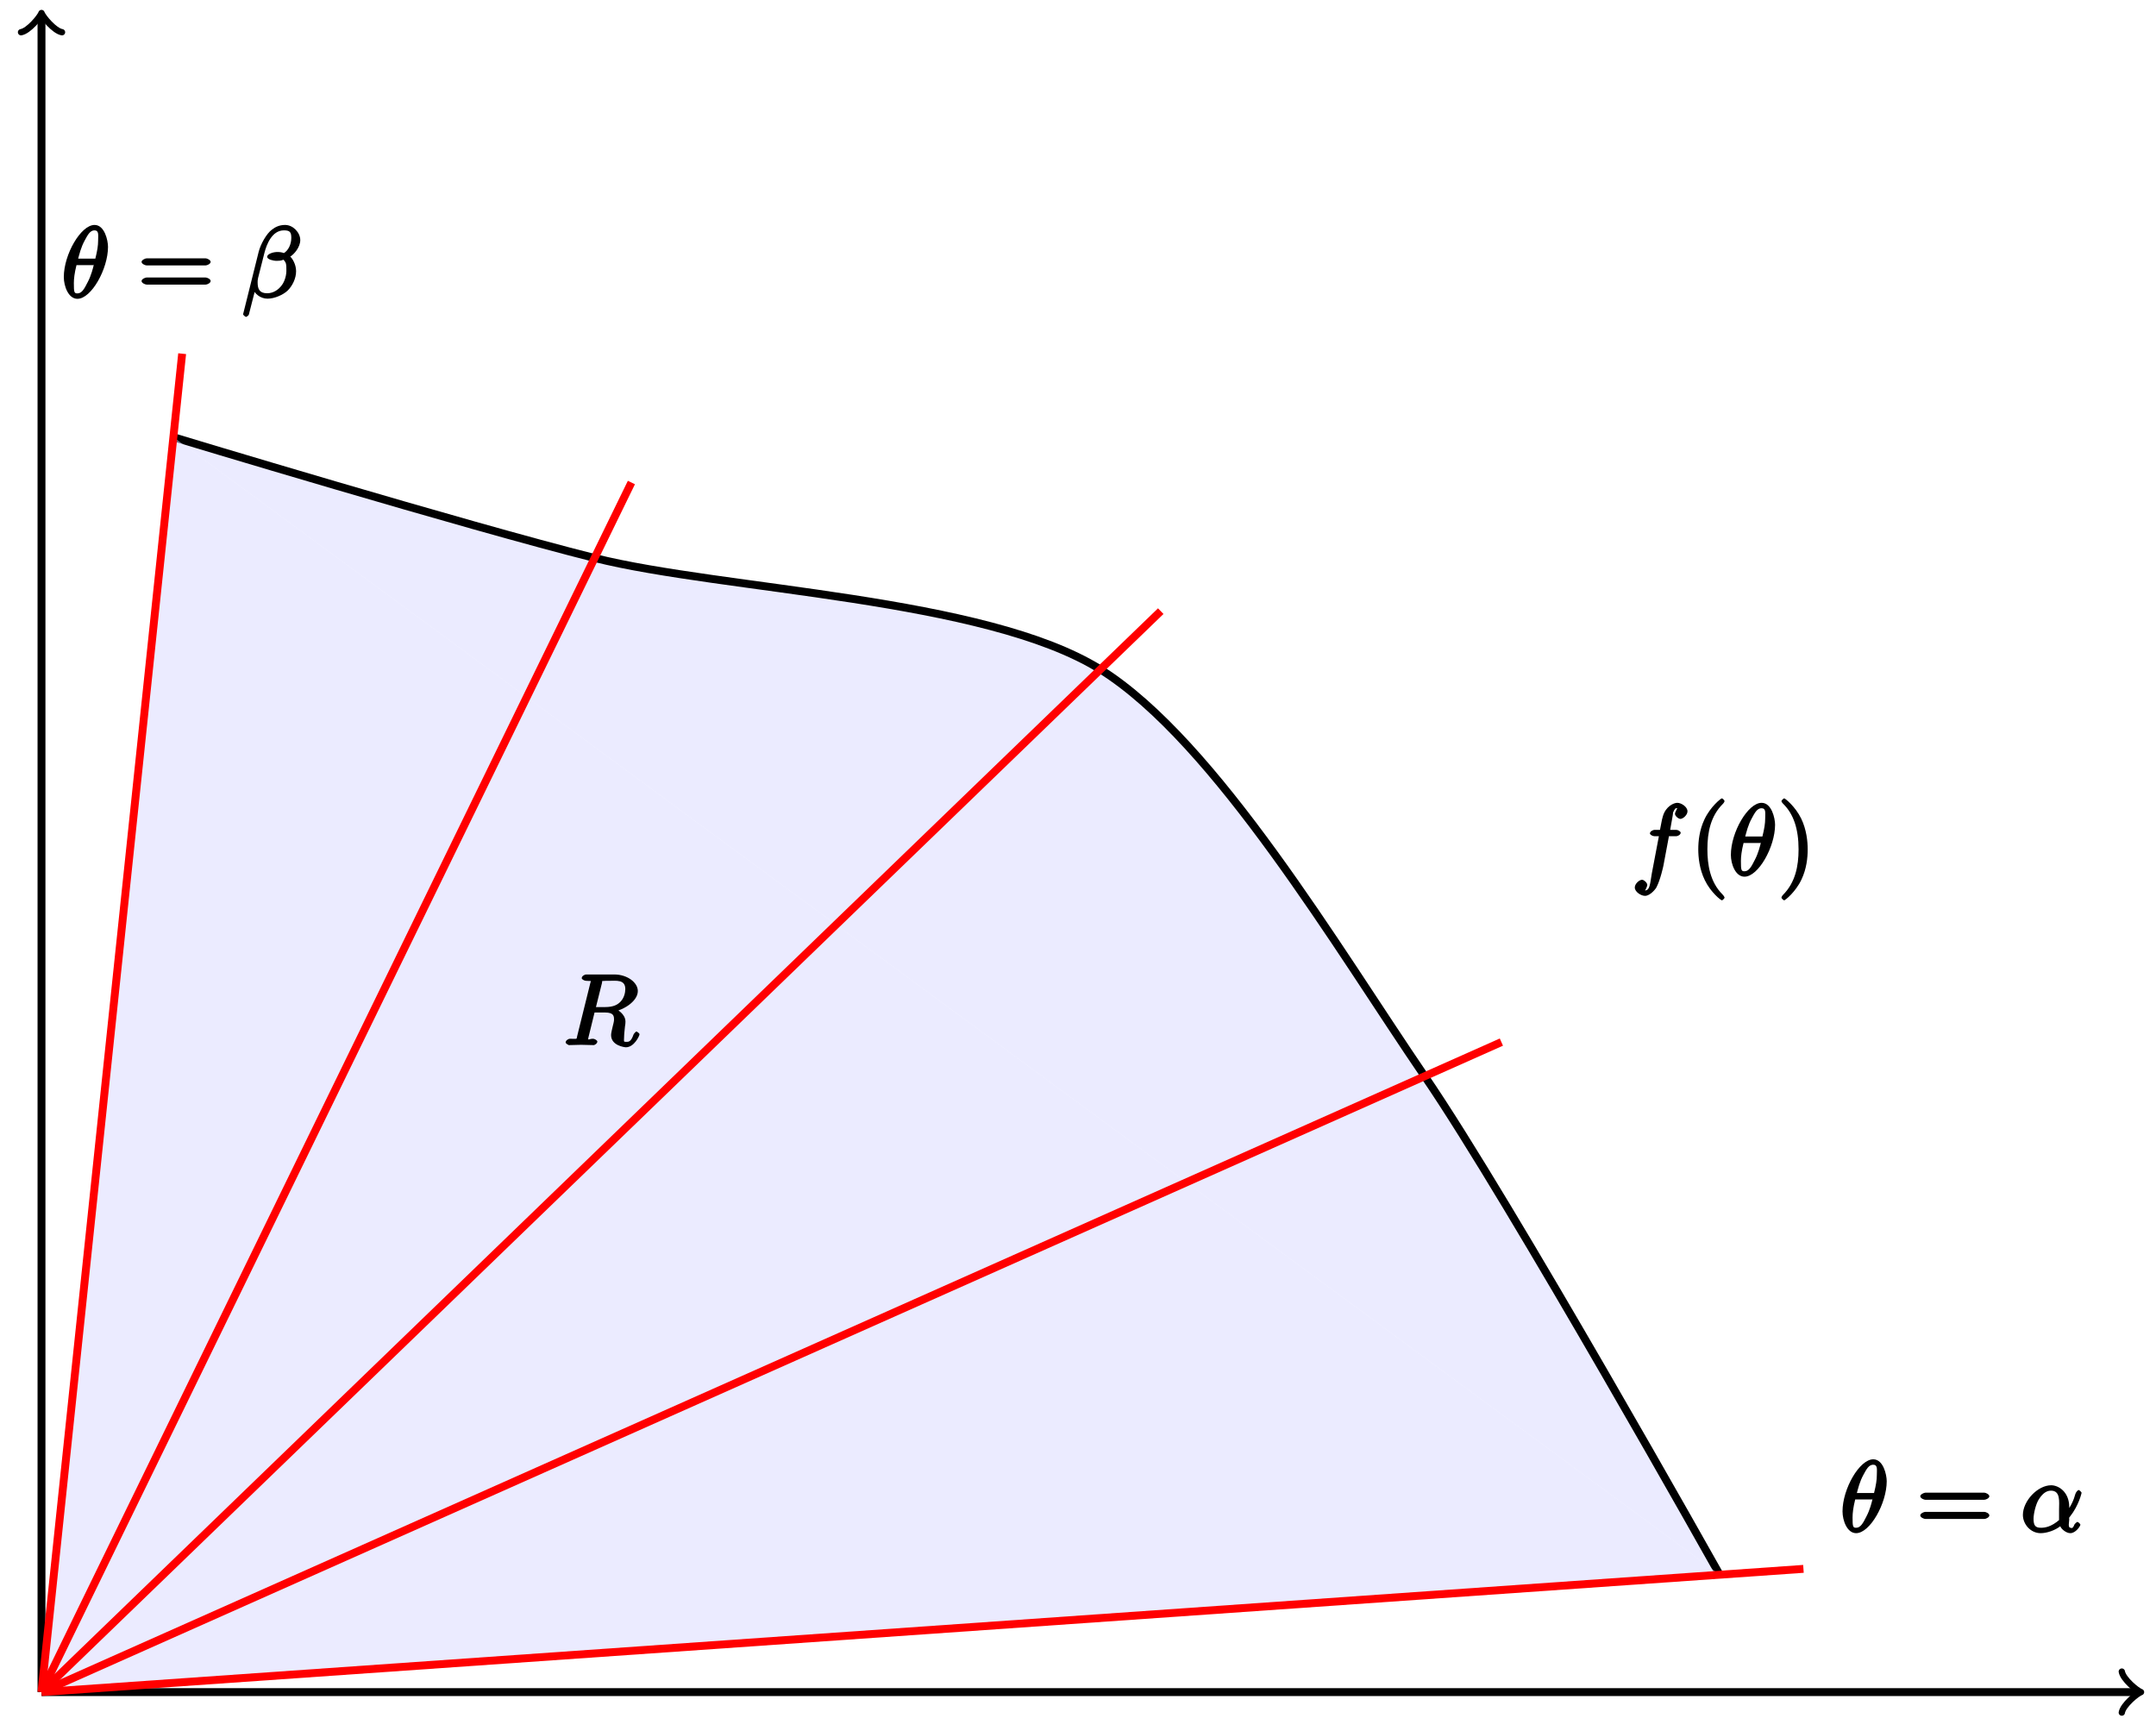
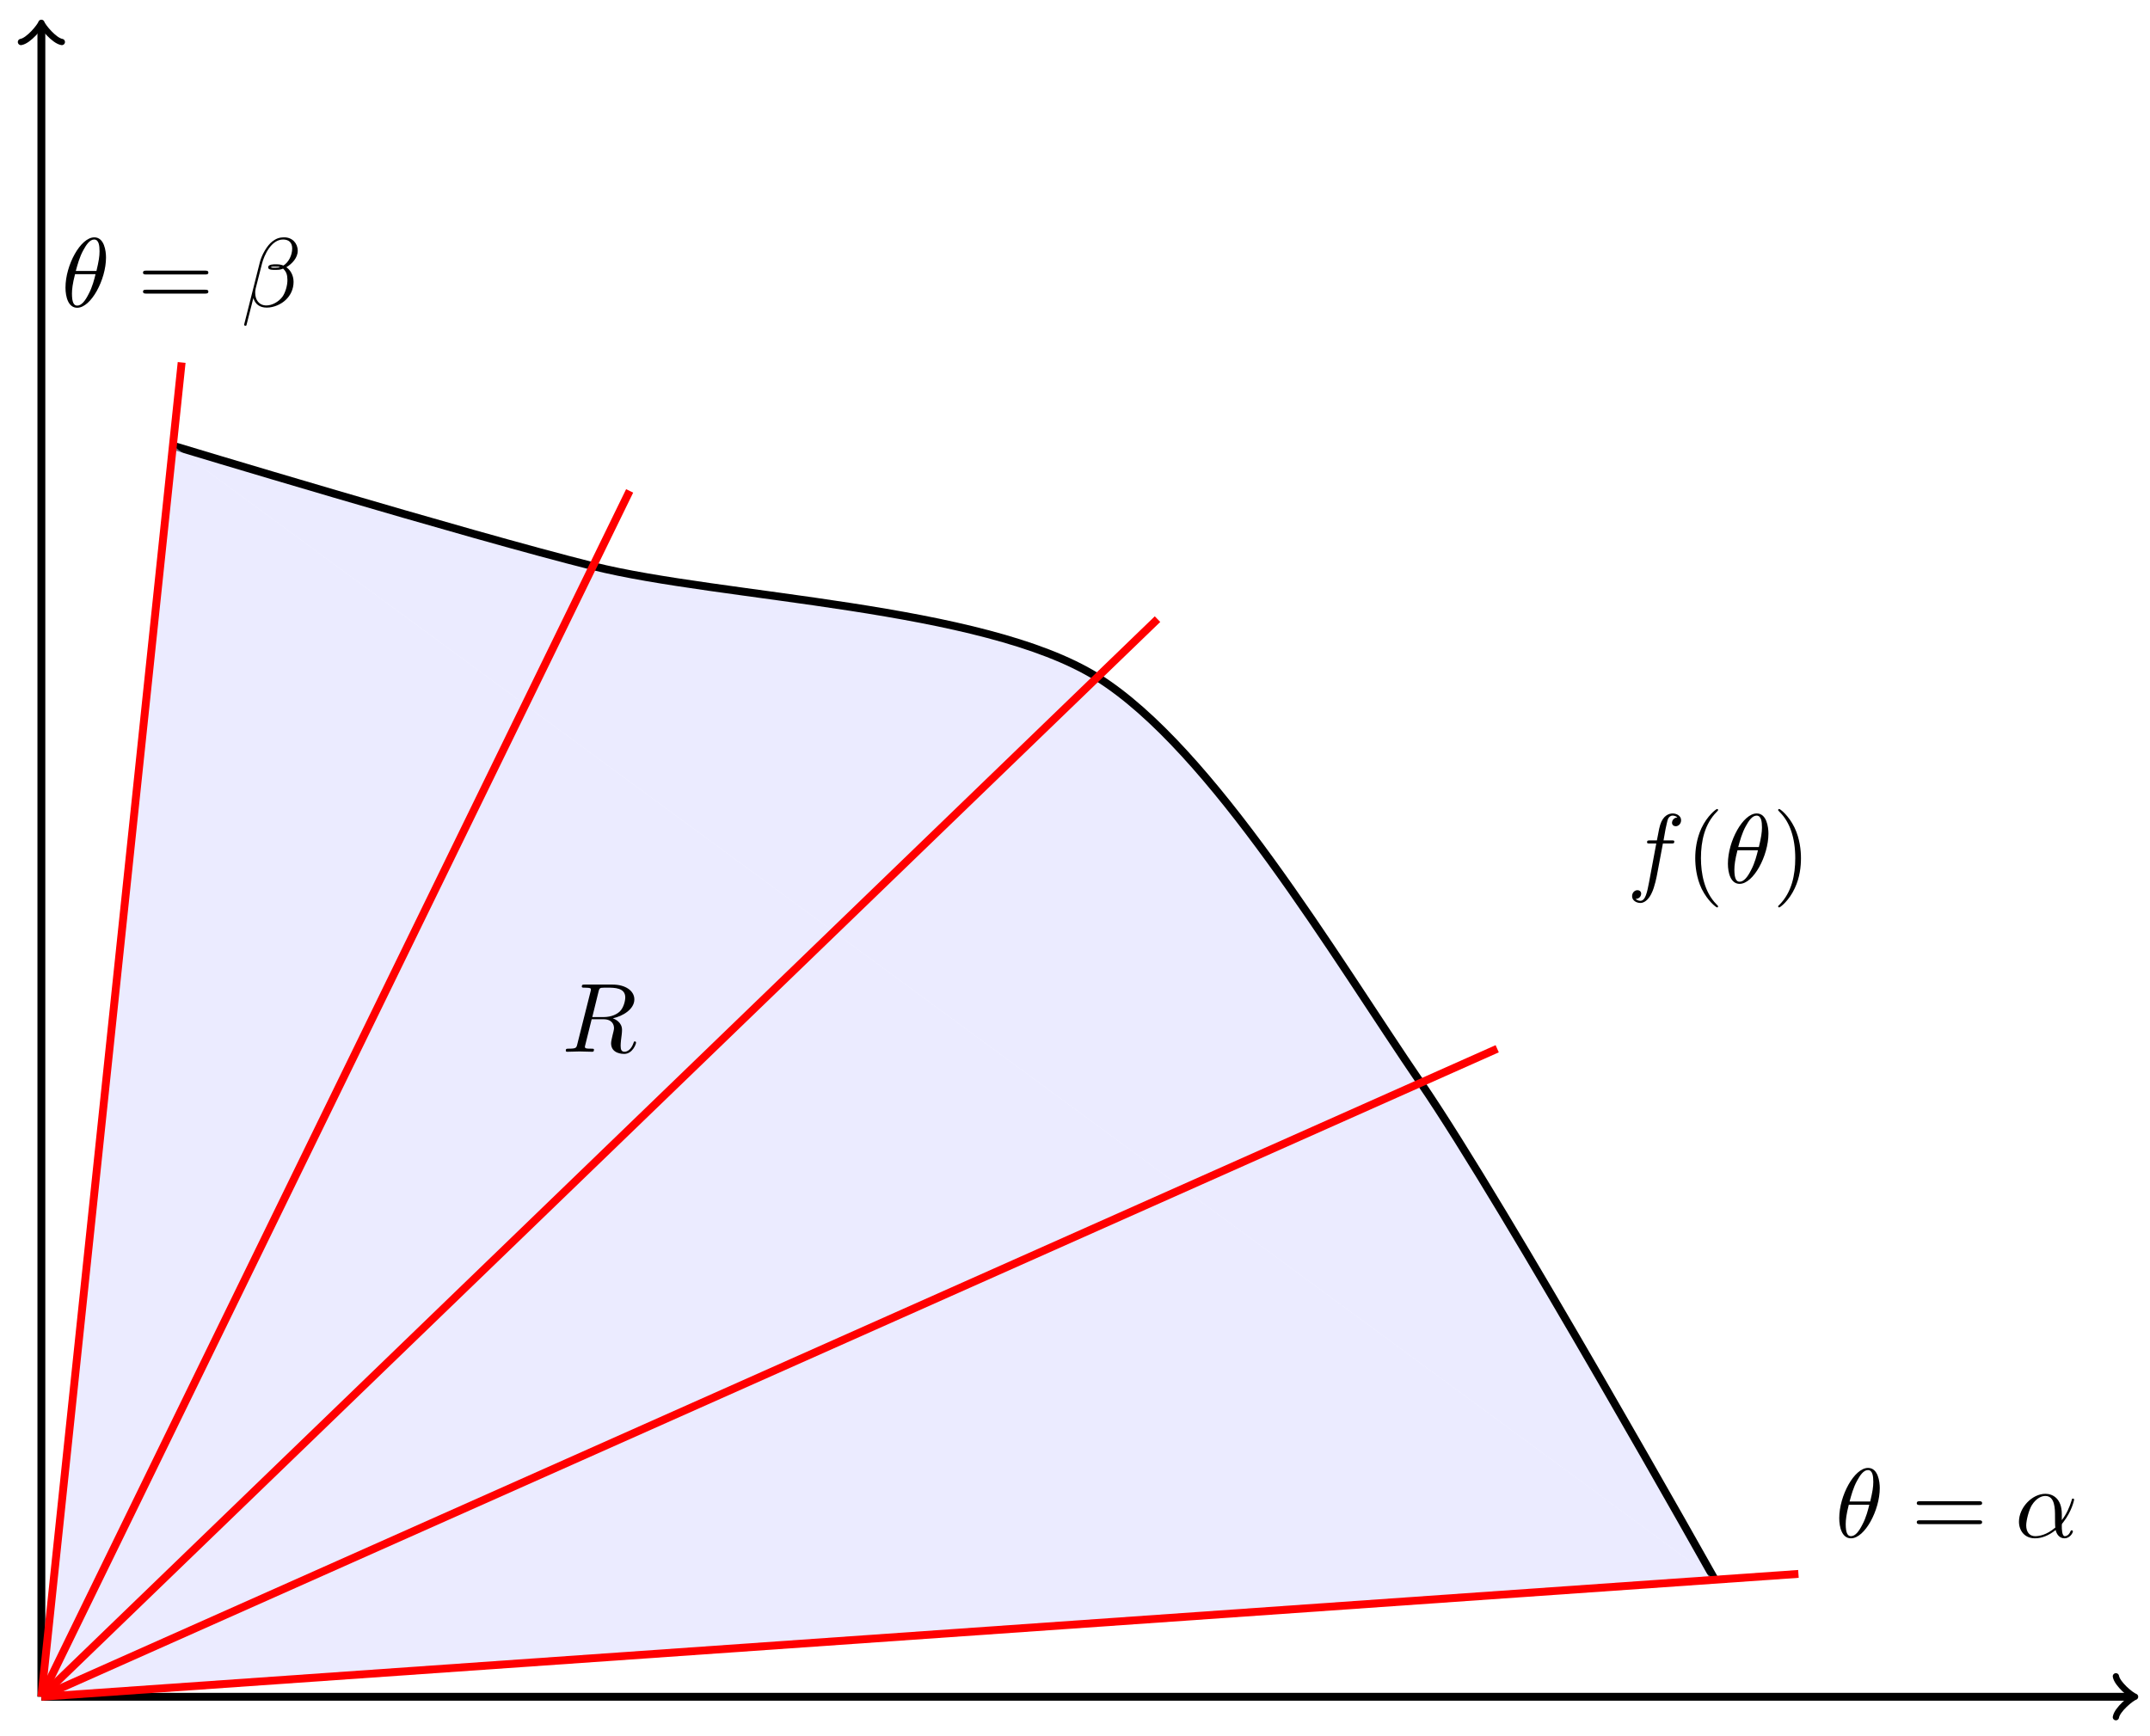
- <svg xmlns="http://www.w3.org/2000/svg" xmlns:xlink="http://www.w3.org/1999/xlink" width="218pt" height="175pt" viewBox="0 0 218 175" version="1.1">
+ <svg xmlns="http://www.w3.org/2000/svg" xmlns:xlink="http://www.w3.org/1999/xlink" width="218pt" height="176pt" viewBox="0 0 218 176" version="1.1">
  <defs>
    <g>
      <symbol overflow="visible" id="glyph0-0">
        <path style="stroke:none;" d="" />
      </symbol>
      <symbol overflow="visible" id="glyph0-1">
-         <path style="stroke:none;" d="M 4.703 -5.141 C 4.703 -5.797 4.359 -7.359 3.344 -7.359 C 1.953 -7.359 0.234 -4.375 0.234 -2.094 C 0.234 -1.156 0.703 0.109 1.609 0.109 C 3.016 0.109 4.703 -2.906 4.703 -5.141 Z M 1.641 -3.781 C 1.812 -4.422 1.969 -5.109 2.359 -5.812 C 2.625 -6.297 2.875 -6.812 3.328 -6.812 C 3.812 -6.812 3.703 -6.328 3.703 -5.766 C 3.703 -5.281 3.625 -4.766 3.422 -3.953 L 1.688 -3.953 Z M 3.297 -3.453 C 3.188 -3 3.016 -2.266 2.641 -1.562 C 2.297 -0.875 2.047 -0.438 1.609 -0.438 C 1.281 -0.438 1.25 -0.562 1.25 -1.484 C 1.25 -1.906 1.312 -2.484 1.516 -3.297 L 3.25 -3.297 Z M 3.297 -3.453 " />
+         <path style="stroke:none;" d="M 4.531 -4.984 C 4.531 -5.641 4.359 -7.031 3.344 -7.031 C 1.953 -7.031 0.422 -4.219 0.422 -1.938 C 0.422 -1 0.703 0.109 1.609 0.109 C 3.016 0.109 4.531 -2.75 4.531 -4.984 Z M 1.469 -3.625 C 1.641 -4.25 1.844 -5.047 2.25 -5.766 C 2.516 -6.25 2.875 -6.812 3.328 -6.812 C 3.812 -6.812 3.875 -6.172 3.875 -5.609 C 3.875 -5.109 3.797 -4.609 3.562 -3.625 Z M 3.469 -3.297 C 3.359 -2.844 3.156 -2 2.766 -1.281 C 2.422 -0.594 2.047 -0.109 1.609 -0.109 C 1.281 -0.109 1.078 -0.406 1.078 -1.328 C 1.078 -1.75 1.141 -2.328 1.391 -3.297 Z M 3.469 -3.297 " />
      </symbol>
      <symbol overflow="visible" id="glyph0-2">
-         <path style="stroke:none;" d="M 5.906 -5.828 C 5.906 -6.578 5.188 -7.359 4.375 -7.359 C 3.797 -7.359 3.391 -7.156 3.047 -6.891 C 2.5 -6.5 1.891 -5.406 1.703 -4.656 L 0.125 1.672 C 0.109 1.719 0.344 1.938 0.422 1.938 C 0.5 1.938 0.703 1.75 0.703 1.719 L 1.406 -1.031 L 1.062 -1.031 C 1.25 -0.422 1.859 0.094 2.594 0.094 C 3.312 0.094 4.188 -0.297 4.641 -0.734 C 5.109 -1.203 5.484 -1.938 5.484 -2.688 C 5.484 -3.406 5.062 -4.031 4.891 -4.156 C 5.281 -4.391 5.906 -5.109 5.906 -5.828 Z M 3.938 -4.344 C 3.812 -4.297 3.703 -4.281 3.453 -4.281 C 3.312 -4.281 3.234 -4.219 3.203 -4.234 C 3.203 -4.25 3.406 -4.062 3.516 -4.062 C 3.719 -4.062 3.812 -4.062 3.938 -4.016 Z M 5 -6.062 C 5 -5.359 4.672 -4.766 4.25 -4.516 C 4 -4.609 3.812 -4.625 3.516 -4.625 C 3.297 -4.625 2.562 -4.469 2.562 -4.141 C 2.547 -3.859 3.25 -3.734 3.422 -3.734 C 3.797 -3.734 3.953 -3.734 4.203 -3.844 C 4.5 -3.547 4.5 -3.344 4.5 -2.891 C 4.531 -2.312 4.344 -1.688 4.062 -1.297 C 3.672 -0.75 3.125 -0.453 2.562 -0.453 C 1.797 -0.453 1.594 -0.859 1.594 -1.562 C 1.594 -1.672 1.594 -1.812 1.641 -2 L 2.281 -4.531 C 2.5 -5.391 3.047 -6.812 4.25 -6.812 C 4.828 -6.812 5 -6.656 5 -6.062 Z M 5 -6.062 " />
+         <path style="stroke:none;" d="M 5.734 -5.672 C 5.734 -6.422 5.188 -7.031 4.375 -7.031 C 3.797 -7.031 3.516 -6.875 3.172 -6.625 C 2.625 -6.219 2.078 -5.25 1.891 -4.5 L 0.297 1.828 C 0.297 1.875 0.344 1.938 0.422 1.938 C 0.5 1.938 0.531 1.906 0.531 1.891 L 1.234 -0.875 C 1.422 -0.266 1.859 0.094 2.594 0.094 C 3.312 0.094 4.062 -0.25 4.516 -0.688 C 5 -1.141 5.312 -1.781 5.312 -2.516 C 5.312 -3.234 4.938 -3.766 4.578 -4 C 5.156 -4.344 5.734 -4.953 5.734 -5.672 Z M 3.938 -4.016 C 3.812 -3.969 3.703 -3.953 3.453 -3.953 C 3.312 -3.953 3.125 -3.938 3.016 -3.984 C 3.047 -4.094 3.406 -4.062 3.516 -4.062 C 3.719 -4.062 3.812 -4.062 3.938 -4.016 Z M 5.172 -5.906 C 5.172 -5.203 4.797 -4.484 4.281 -4.172 C 4 -4.281 3.812 -4.297 3.516 -4.297 C 3.297 -4.297 2.734 -4.312 2.734 -3.984 C 2.734 -3.703 3.25 -3.734 3.422 -3.734 C 3.797 -3.734 3.953 -3.734 4.25 -3.859 C 4.625 -3.5 4.672 -3.188 4.688 -2.734 C 4.703 -2.156 4.469 -1.406 4.188 -1.016 C 3.797 -0.484 3.125 -0.125 2.562 -0.125 C 1.797 -0.125 1.422 -0.703 1.422 -1.406 C 1.422 -1.5 1.422 -1.656 1.469 -1.844 L 2.109 -4.359 C 2.328 -5.219 3.047 -6.812 4.25 -6.812 C 4.828 -6.812 5.172 -6.5 5.172 -5.906 Z M 5.172 -5.906 " />
      </symbol>
      <symbol overflow="visible" id="glyph0-3">
-         <path style="stroke:none;" d="M 3.906 -6.281 C 3.969 -6.516 3.828 -6.453 4.016 -6.484 C 4.109 -6.5 4.422 -6.5 4.625 -6.5 C 5.328 -6.5 6.266 -6.656 6.266 -5.672 C 6.266 -5.328 6.156 -4.766 5.766 -4.375 C 5.5 -4.109 5.109 -3.844 4.203 -3.844 L 3.297 -3.844 Z M 5.172 -3.391 C 6.188 -3.609 7.531 -4.469 7.531 -5.469 C 7.531 -6.328 6.469 -7.141 5.156 -7.141 L 2.328 -7.141 C 2.125 -7.141 1.859 -6.969 1.859 -6.766 C 1.859 -6.656 2.125 -6.5 2.312 -6.5 C 2.328 -6.5 2.516 -6.5 2.688 -6.484 C 2.875 -6.453 2.781 -6.609 2.781 -6.484 C 2.781 -6.438 2.766 -6.406 2.734 -6.297 L 1.406 -0.938 C 1.312 -0.547 1.469 -0.641 0.672 -0.641 C 0.5 -0.641 0.234 -0.469 0.234 -0.266 C 0.234 -0.156 0.531 0 0.547 0 C 0.828 0 1.531 -0.031 1.797 -0.031 C 2.078 -0.031 2.797 0 3.078 0 C 3.156 0 3.438 -0.156 3.438 -0.359 C 3.438 -0.469 3.188 -0.641 2.984 -0.641 C 2.625 -0.641 2.516 -0.469 2.516 -0.641 C 2.516 -0.703 2.531 -0.75 2.547 -0.812 L 3.156 -3.297 L 4.219 -3.297 C 5.125 -3.297 5.125 -2.906 5.125 -2.547 C 5.125 -2.406 5.047 -2.094 4.984 -1.859 C 4.922 -1.578 4.828 -1.219 4.828 -1.016 C 4.828 0.062 6.203 0.219 6.328 0.219 C 7.172 0.219 7.703 -0.953 7.703 -1.094 C 7.703 -1.203 7.422 -1.375 7.406 -1.375 C 7.312 -1.375 7.125 -1.141 7.094 -1.062 C 6.844 -0.328 6.594 -0.328 6.375 -0.328 C 6.047 -0.328 6.141 -0.375 6.141 -0.766 C 6.141 -1.078 6.203 -1.578 6.234 -1.906 C 6.266 -2.047 6.281 -2.234 6.281 -2.375 C 6.281 -3.141 5.438 -3.625 5.172 -3.719 Z M 5.172 -3.391 " />
+         <path style="stroke:none;" d="M 3.734 -6.125 C 3.797 -6.359 3.828 -6.453 4.016 -6.484 C 4.109 -6.5 4.422 -6.5 4.625 -6.5 C 5.328 -6.5 6.438 -6.5 6.438 -5.516 C 6.438 -5.172 6.281 -4.484 5.891 -4.094 C 5.625 -3.844 5.109 -3.516 4.203 -3.516 L 3.094 -3.516 Z M 5.172 -3.391 C 6.188 -3.609 7.359 -4.312 7.359 -5.312 C 7.359 -6.172 6.469 -6.812 5.156 -6.812 L 2.328 -6.812 C 2.125 -6.812 2.031 -6.812 2.031 -6.609 C 2.031 -6.5 2.125 -6.5 2.312 -6.5 C 2.328 -6.5 2.516 -6.5 2.688 -6.484 C 2.875 -6.453 2.953 -6.453 2.953 -6.312 C 2.953 -6.281 2.953 -6.25 2.922 -6.125 L 1.578 -0.781 C 1.484 -0.391 1.469 -0.312 0.672 -0.312 C 0.5 -0.312 0.406 -0.312 0.406 -0.109 C 0.406 0 0.531 0 0.547 0 C 0.828 0 1.531 -0.031 1.797 -0.031 C 2.078 -0.031 2.797 0 3.078 0 C 3.156 0 3.266 0 3.266 -0.203 C 3.266 -0.312 3.188 -0.312 2.984 -0.312 C 2.625 -0.312 2.344 -0.312 2.344 -0.484 C 2.344 -0.547 2.359 -0.594 2.375 -0.656 L 3.031 -3.297 L 4.219 -3.297 C 5.125 -3.297 5.297 -2.734 5.297 -2.391 C 5.297 -2.25 5.219 -1.938 5.156 -1.703 C 5.094 -1.422 5 -1.062 5 -0.859 C 5 0.219 6.203 0.219 6.328 0.219 C 7.172 0.219 7.531 -0.781 7.531 -0.922 C 7.531 -1.047 7.422 -1.047 7.406 -1.047 C 7.312 -1.047 7.297 -0.984 7.281 -0.906 C 7.031 -0.172 6.594 0 6.375 0 C 6.047 0 5.969 -0.219 5.969 -0.609 C 5.969 -0.922 6.031 -1.422 6.078 -1.75 C 6.094 -1.891 6.109 -2.078 6.109 -2.219 C 6.109 -2.984 5.438 -3.297 5.172 -3.391 Z M 5.172 -3.391 " />
      </symbol>
      <symbol overflow="visible" id="glyph0-4">
-         <path style="stroke:none;" d="M 4.922 -2.516 C 4.922 -4.078 3.828 -4.734 3.094 -4.734 C 1.719 -4.734 0.234 -3.141 0.234 -1.734 C 0.234 -0.812 1 0.109 2.031 0.109 C 2.656 0.109 3.484 -0.172 4.016 -0.594 C 4.078 -0.359 4.578 0.109 5.031 0.109 C 5.562 0.109 6.047 -0.594 6.047 -0.75 C 6.047 -0.828 5.812 -1.031 5.75 -1.031 C 5.688 -1.031 5.469 -0.828 5.438 -0.75 C 5.266 -0.266 5.078 -0.438 5.062 -0.438 C 4.75 -0.438 4.922 -1.047 4.922 -1.281 C 4.922 -1.5 4.875 -1.406 4.969 -1.531 C 5.906 -2.703 6.172 -3.969 6.172 -3.984 C 6.172 -4 5.984 -4.25 5.875 -4.25 C 5.781 -4.25 5.609 -4.047 5.547 -3.875 C 5.375 -3.234 5.094 -2.609 4.625 -2.016 L 4.922 -1.891 Z M 3.953 -1.266 C 3.078 -0.5 2.438 -0.438 2.047 -0.438 C 1.453 -0.438 1.312 -0.719 1.312 -1.359 C 1.312 -1.844 1.531 -2.812 1.844 -3.312 C 2.312 -4.047 2.734 -4.188 3.078 -4.188 C 4.062 -4.188 3.891 -3.047 3.891 -2.266 C 3.891 -1.891 3.891 -1.312 3.891 -1.219 Z M 3.953 -1.266 " />
+         <path style="stroke:none;" d="M 4.75 -2.359 C 4.75 -3.922 3.828 -4.406 3.094 -4.406 C 1.719 -4.406 0.406 -2.984 0.406 -1.578 C 0.406 -0.641 1 0.109 2.031 0.109 C 2.656 0.109 3.375 -0.125 4.125 -0.734 C 4.25 -0.203 4.578 0.109 5.031 0.109 C 5.562 0.109 5.875 -0.438 5.875 -0.594 C 5.875 -0.672 5.812 -0.703 5.75 -0.703 C 5.688 -0.703 5.656 -0.672 5.625 -0.594 C 5.438 -0.109 5.078 -0.109 5.062 -0.109 C 4.75 -0.109 4.75 -0.891 4.75 -1.125 C 4.75 -1.328 4.75 -1.359 4.859 -1.469 C 5.797 -2.656 6 -3.812 6 -3.812 C 6 -3.844 5.984 -3.922 5.875 -3.922 C 5.781 -3.922 5.781 -3.891 5.734 -3.703 C 5.547 -3.078 5.219 -2.328 4.75 -1.734 Z M 4.094 -0.984 C 3.203 -0.219 2.438 -0.109 2.047 -0.109 C 1.453 -0.109 1.141 -0.562 1.141 -1.203 C 1.141 -1.688 1.406 -2.766 1.719 -3.266 C 2.188 -4 2.734 -4.188 3.078 -4.188 C 4.062 -4.188 4.062 -2.875 4.062 -2.109 C 4.062 -1.734 4.062 -1.156 4.094 -0.984 Z M 4.094 -0.984 " />
      </symbol>
      <symbol overflow="visible" id="glyph0-5">
-         <path style="stroke:none;" d="M 3.656 -3.984 L 4.516 -3.984 C 4.719 -3.984 4.984 -4.141 4.984 -4.344 C 4.984 -4.453 4.719 -4.625 4.547 -4.625 L 3.922 -4.625 L 4.094 -5.594 C 4.141 -5.797 4.234 -6.406 4.203 -6.359 C 4.422 -6.812 4.422 -6.812 4.641 -6.812 C 4.672 -6.812 4.812 -6.859 4.734 -6.922 C 4.688 -6.922 4.406 -6.406 4.406 -6.25 C 4.406 -6.016 4.766 -5.734 4.953 -5.734 C 5.219 -5.734 5.672 -6.125 5.672 -6.5 C 5.672 -6.953 5.047 -7.359 4.641 -7.359 C 4.297 -7.359 3.484 -7.016 3.188 -6.016 C 3.125 -5.812 3.094 -5.719 2.891 -4.625 L 2.359 -4.625 C 2.156 -4.625 1.875 -4.453 1.875 -4.266 C 1.875 -4.141 2.141 -3.984 2.328 -3.984 L 2.781 -3.984 L 2.062 -0.203 C 1.891 0.75 1.891 1.5 1.375 1.5 C 1.328 1.5 1.203 1.547 1.281 1.625 C 1.359 1.609 1.609 1.094 1.609 0.953 C 1.609 0.719 1.266 0.422 1.078 0.422 C 0.812 0.422 0.344 0.812 0.344 1.203 C 0.344 1.641 0.969 2.047 1.375 2.047 C 1.922 2.047 2.5 1.297 2.547 1.156 C 2.938 0.406 3.219 -0.922 3.234 -0.984 L 3.797 -3.984 Z M 3.656 -3.984 " />
+         <path style="stroke:none;" d="M 3.656 -3.984 L 4.516 -3.984 C 4.719 -3.984 4.812 -3.984 4.812 -4.188 C 4.812 -4.297 4.719 -4.297 4.547 -4.297 L 3.719 -4.297 L 3.922 -5.438 C 3.969 -5.641 4.109 -6.344 4.172 -6.469 C 4.25 -6.656 4.422 -6.812 4.641 -6.812 C 4.672 -6.812 4.938 -6.812 5.125 -6.625 C 4.688 -6.594 4.578 -6.234 4.578 -6.094 C 4.578 -5.859 4.766 -5.734 4.953 -5.734 C 5.219 -5.734 5.5 -5.969 5.5 -6.344 C 5.5 -6.797 5.047 -7.031 4.641 -7.031 C 4.297 -7.031 3.672 -6.844 3.375 -5.859 C 3.312 -5.656 3.281 -5.547 3.047 -4.297 L 2.359 -4.297 C 2.156 -4.297 2.047 -4.297 2.047 -4.109 C 2.047 -3.984 2.141 -3.984 2.328 -3.984 L 2.984 -3.984 L 2.25 -0.047 C 2.062 0.922 1.891 1.828 1.375 1.828 C 1.328 1.828 1.094 1.828 0.891 1.641 C 1.359 1.609 1.453 1.25 1.453 1.109 C 1.453 0.875 1.266 0.75 1.078 0.75 C 0.812 0.75 0.531 0.984 0.531 1.359 C 0.531 1.797 0.969 2.047 1.375 2.047 C 1.922 2.047 2.328 1.453 2.5 1.078 C 2.828 0.453 3.047 -0.75 3.062 -0.828 Z M 3.656 -3.984 " />
      </symbol>
      <symbol overflow="visible" id="glyph1-0">
        <path style="stroke:none;" d="" />
      </symbol>
      <symbol overflow="visible" id="glyph1-1">
-         <path style="stroke:none;" d="M 6.844 -3.266 C 7 -3.266 7.359 -3.422 7.359 -3.625 C 7.359 -3.812 7 -3.984 6.859 -3.984 L 0.891 -3.984 C 0.75 -3.984 0.375 -3.812 0.375 -3.625 C 0.375 -3.422 0.75 -3.266 0.891 -3.266 Z M 6.859 -1.328 C 7 -1.328 7.359 -1.484 7.359 -1.688 C 7.359 -1.891 7 -2.047 6.844 -2.047 L 0.891 -2.047 C 0.75 -2.047 0.375 -1.891 0.375 -1.688 C 0.375 -1.484 0.75 -1.328 0.891 -1.328 Z M 6.859 -1.328 " />
+         <path style="stroke:none;" d="M 6.844 -3.266 C 7 -3.266 7.188 -3.266 7.188 -3.453 C 7.188 -3.656 7 -3.656 6.859 -3.656 L 0.891 -3.656 C 0.75 -3.656 0.562 -3.656 0.562 -3.453 C 0.562 -3.266 0.75 -3.266 0.891 -3.266 Z M 6.859 -1.328 C 7 -1.328 7.188 -1.328 7.188 -1.531 C 7.188 -1.719 7 -1.719 6.844 -1.719 L 0.891 -1.719 C 0.75 -1.719 0.562 -1.719 0.562 -1.531 C 0.562 -1.328 0.75 -1.328 0.891 -1.328 Z M 6.859 -1.328 " />
      </symbol>
      <symbol overflow="visible" id="glyph1-2">
-         <path style="stroke:none;" d="M 3.469 2.234 C 3.469 2.203 3.422 2.062 3.25 1.891 C 2 0.641 1.734 -1.125 1.734 -2.656 C 1.734 -4.391 2.062 -6.016 3.297 -7.25 C 3.422 -7.375 3.469 -7.5 3.469 -7.531 C 3.469 -7.609 3.266 -7.812 3.203 -7.812 C 3.094 -7.812 2.031 -6.953 1.438 -5.688 C 0.922 -4.594 0.812 -3.484 0.812 -2.656 C 0.812 -1.875 0.922 -0.672 1.469 0.453 C 2.062 1.688 3.094 2.5 3.203 2.5 C 3.266 2.5 3.469 2.297 3.469 2.234 Z M 3.469 2.234 " />
+         <path style="stroke:none;" d="M 3.297 2.391 C 3.297 2.359 3.297 2.344 3.125 2.172 C 1.891 0.922 1.562 -0.969 1.562 -2.5 C 1.562 -4.234 1.938 -5.969 3.172 -7.203 C 3.297 -7.328 3.297 -7.344 3.297 -7.375 C 3.297 -7.453 3.266 -7.484 3.203 -7.484 C 3.094 -7.484 2.203 -6.797 1.609 -5.531 C 1.109 -4.438 0.984 -3.328 0.984 -2.5 C 0.984 -1.719 1.094 -0.516 1.641 0.625 C 2.25 1.844 3.094 2.5 3.203 2.5 C 3.266 2.5 3.297 2.469 3.297 2.391 Z M 3.297 2.391 " />
      </symbol>
      <symbol overflow="visible" id="glyph1-3">
-         <path style="stroke:none;" d="M 3.047 -2.656 C 3.047 -3.422 2.938 -4.641 2.391 -5.766 C 1.797 -6.984 0.766 -7.812 0.672 -7.812 C 0.609 -7.812 0.391 -7.594 0.391 -7.531 C 0.391 -7.5 0.438 -7.375 0.625 -7.203 C 1.609 -6.203 2.125 -4.734 2.125 -2.656 C 2.125 -0.953 1.797 0.688 0.562 1.938 C 0.438 2.062 0.391 2.203 0.391 2.234 C 0.391 2.297 0.609 2.5 0.672 2.5 C 0.766 2.5 1.828 1.656 2.422 0.391 C 2.938 -0.703 3.047 -1.812 3.047 -2.656 Z M 3.047 -2.656 " />
+         <path style="stroke:none;" d="M 2.875 -2.5 C 2.875 -3.266 2.766 -4.469 2.219 -5.609 C 1.625 -6.828 0.766 -7.484 0.672 -7.484 C 0.609 -7.484 0.562 -7.438 0.562 -7.375 C 0.562 -7.344 0.562 -7.328 0.75 -7.141 C 1.734 -6.156 2.297 -4.578 2.297 -2.5 C 2.297 -0.781 1.938 0.969 0.703 2.219 C 0.562 2.344 0.562 2.359 0.562 2.391 C 0.562 2.453 0.609 2.5 0.672 2.5 C 0.766 2.5 1.672 1.812 2.25 0.547 C 2.766 -0.547 2.875 -1.656 2.875 -2.5 Z M 2.875 -2.5 " />
      </symbol>
    </g>
    <clipPath id="clip1">
-       <path d="M 4 44 L 174 44 L 174 172 L 4 172 Z M 4 44 " />
+       <path d="M 4 45 L 174 45 L 174 173 L 4 173 Z M 4 45 " />
    </clipPath>
    <clipPath id="clip2">
-       <path d="M 17.531 44.199 L 4.195 171.078 L 173.887 159.211 " />
+       <path d="M 17.531 45.199 L 4.195 172.078 L 173.887 160.211 " />
    </clipPath>
  </defs>
  <g id="surface1">
-     <path style="fill:none;stroke-width:0.797;stroke-linecap:butt;stroke-linejoin:miter;stroke:rgb(0%,0%,0%);stroke-opacity:1;stroke-miterlimit:10;" d="M -0 -0.001 L 211.892 -0.001 " transform="matrix(1.00003,0,0,-1,4.195526,171.077)" />
-     <path style="fill:none;stroke-width:0.638;stroke-linecap:round;stroke-linejoin:round;stroke:rgb(0%,0%,0%);stroke-opacity:1;stroke-miterlimit:10;" d="M -1.553 2.073 C -1.424 1.296 -0.002 0.128 0.389 -0.001 C -0.002 -0.13 -1.424 -1.294 -1.553 -2.071 " transform="matrix(1.00003,0,0,-1,216.0956,171.077)" />
-     <path style="fill:none;stroke-width:0.797;stroke-linecap:butt;stroke-linejoin:miter;stroke:rgb(0%,0%,0%);stroke-opacity:1;stroke-miterlimit:10;" d="M -0 -0.001 L -0 169.374 " transform="matrix(1.00003,0,0,-1,4.195526,171.077)" />
-     <path style="fill:none;stroke-width:0.638;stroke-linecap:round;stroke-linejoin:round;stroke:rgb(0%,0%,0%);stroke-opacity:1;stroke-miterlimit:10;" d="M -1.554 2.07 C -1.425 1.297 0 0.129 0.387 0 C 0 -0.129 -1.425 -1.297 -1.554 -2.074 " transform="matrix(0,-1,-1.00003,0,4.195526,1.70351)" />
-     <path style="fill-rule:nonzero;fill:rgb(84.999%,84.999%,100%);fill-opacity:0.5;stroke-width:0.797;stroke-linecap:butt;stroke-linejoin:miter;stroke:rgb(0%,0%,0%);stroke-opacity:1;stroke-miterlimit:10;" d="M 13.335 126.878 C 13.335 126.878 42.92 117.921 55.924 114.663 C 68.931 111.405 95.423 110.663 107.067 103.393 C 118.711 96.12 131.168 74.968 139.855 62.268 C 148.542 49.569 169.686 11.866 169.686 11.866 " transform="matrix(1.00003,0,0,-1,4.195526,171.077)" />
+     <path style="fill:none;stroke-width:0.797;stroke-linecap:butt;stroke-linejoin:miter;stroke:rgb(0%,0%,0%);stroke-opacity:1;stroke-miterlimit:10;" d="M -0 -0.001 L 211.892 -0.001 " transform="matrix(1.00003,0,0,-1,4.195526,172.077)" />
+     <path style="fill:none;stroke-width:0.638;stroke-linecap:round;stroke-linejoin:round;stroke:rgb(0%,0%,0%);stroke-opacity:1;stroke-miterlimit:10;" d="M -1.553 2.073 C -1.424 1.296 -0.002 0.128 0.389 -0.001 C -0.002 -0.13 -1.424 -1.294 -1.553 -2.071 " transform="matrix(1.00003,0,0,-1,216.0956,172.077)" />
+     <path style="fill:none;stroke-width:0.797;stroke-linecap:butt;stroke-linejoin:miter;stroke:rgb(0%,0%,0%);stroke-opacity:1;stroke-miterlimit:10;" d="M -0 -0.001 L -0 169.374 " transform="matrix(1.00003,0,0,-1,4.195526,172.077)" />
+     <path style="fill:none;stroke-width:0.638;stroke-linecap:round;stroke-linejoin:round;stroke:rgb(0%,0%,0%);stroke-opacity:1;stroke-miterlimit:10;" d="M -1.554 2.07 C -1.425 1.297 0 0.129 0.387 0 C 0 -0.129 -1.425 -1.297 -1.554 -2.074 " transform="matrix(0,-1,-1.00003,0,4.195526,2.70351)" />
+     <path style="fill-rule:nonzero;fill:rgb(84.999%,84.999%,100%);fill-opacity:0.5;stroke-width:0.797;stroke-linecap:butt;stroke-linejoin:miter;stroke:rgb(0%,0%,0%);stroke-opacity:1;stroke-miterlimit:10;" d="M 13.335 126.878 C 13.335 126.878 42.92 117.921 55.924 114.663 C 68.931 111.405 95.423 110.663 107.067 103.393 C 118.711 96.12 131.168 74.968 139.855 62.268 C 148.542 49.569 169.686 11.866 169.686 11.866 " transform="matrix(1.00003,0,0,-1,4.195526,172.077)" />
    <g clip-path="url(#clip1)" clip-rule="nonzero">
      <g clip-path="url(#clip2)" clip-rule="nonzero">
-         <path style=" stroke:none;fill-rule:nonzero;fill:rgb(84.999%,84.999%,100%);fill-opacity:0.5;" d="M 216.805 171.078 C 216.805 53.66 121.617 -41.523 4.195 -41.523 C -113.227 -41.523 -208.41 53.66 -208.41 171.078 C -208.41 288.496 -113.227 383.68 4.195 383.68 C 121.617 383.68 216.805 288.496 216.805 171.078 Z M 216.805 171.078 " />
+         <path style=" stroke:none;fill-rule:nonzero;fill:rgb(84.999%,84.999%,100%);fill-opacity:0.5;" d="M 216.805 172.078 C 216.805 54.66 121.617 -40.523 4.195 -40.523 C -113.227 -40.523 -208.41 54.66 -208.41 172.078 C -208.41 289.496 -113.227 384.68 4.195 384.68 C 121.617 384.68 216.805 289.496 216.805 172.078 Z M 216.805 172.078 " />
      </g>
    </g>
-     <path style="fill:none;stroke-width:0.797;stroke-linecap:butt;stroke-linejoin:miter;stroke:rgb(100%,0%,0%);stroke-opacity:1;stroke-miterlimit:10;" d="M -0 -0.001 L 14.222 135.319 " transform="matrix(1.00003,0,0,-1,4.195526,171.077)" />
+     <path style="fill:none;stroke-width:0.797;stroke-linecap:butt;stroke-linejoin:miter;stroke:rgb(100%,0%,0%);stroke-opacity:1;stroke-miterlimit:10;" d="M -0 -0.001 L 14.222 135.319 " transform="matrix(1.00003,0,0,-1,4.195526,172.077)" />
    <g style="fill:rgb(0%,0%,0%);fill-opacity:1;">
-       <use xlink:href="#glyph0-1" x="6.218" y="30.102" />
+       <use xlink:href="#glyph0-1" x="6.218" y="31.102" />
    </g>
    <g style="fill:rgb(0%,0%,0%);fill-opacity:1;">
-       <use xlink:href="#glyph1-1" x="13.939" y="30.102" />
+       <use xlink:href="#glyph1-1" x="13.939" y="31.102" />
    </g>
    <g style="fill:rgb(0%,0%,0%);fill-opacity:1;">
-       <use xlink:href="#glyph0-2" x="24.455" y="30.102" />
+       <use xlink:href="#glyph0-2" x="24.455" y="31.102" />
    </g>
-     <path style="fill:none;stroke-width:0.797;stroke-linecap:butt;stroke-linejoin:miter;stroke:rgb(100%,0%,0%);stroke-opacity:1;stroke-miterlimit:10;" d="M -0 -0.001 L 59.646 122.292 " transform="matrix(1.00003,0,0,-1,4.195526,171.077)" />
-     <path style="fill:none;stroke-width:0.797;stroke-linecap:butt;stroke-linejoin:miter;stroke:rgb(100%,0%,0%);stroke-opacity:1;stroke-miterlimit:10;" d="M -0 -0.001 L 113.168 109.288 " transform="matrix(1.00003,0,0,-1,4.195526,171.077)" />
+     <path style="fill:none;stroke-width:0.797;stroke-linecap:butt;stroke-linejoin:miter;stroke:rgb(100%,0%,0%);stroke-opacity:1;stroke-miterlimit:10;" d="M -0 -0.001 L 59.646 122.292 " transform="matrix(1.00003,0,0,-1,4.195526,172.077)" />
+     <path style="fill:none;stroke-width:0.797;stroke-linecap:butt;stroke-linejoin:miter;stroke:rgb(100%,0%,0%);stroke-opacity:1;stroke-miterlimit:10;" d="M -0 -0.001 L 113.168 109.288 " transform="matrix(1.00003,0,0,-1,4.195526,172.077)" />
    <g style="fill:rgb(0%,0%,0%);fill-opacity:1;">
-       <use xlink:href="#glyph0-3" x="56.961" y="105.664" />
+       <use xlink:href="#glyph0-3" x="56.961" y="106.664" />
    </g>
-     <path style="fill:none;stroke-width:0.797;stroke-linecap:butt;stroke-linejoin:miter;stroke:rgb(100%,0%,0%);stroke-opacity:1;stroke-miterlimit:10;" d="M -0 -0.001 L 147.609 65.718 " transform="matrix(1.00003,0,0,-1,4.195526,171.077)" />
-     <path style="fill:none;stroke-width:0.797;stroke-linecap:butt;stroke-linejoin:miter;stroke:rgb(100%,0%,0%);stroke-opacity:1;stroke-miterlimit:10;" d="M -0 -0.001 L 178.151 12.46 " transform="matrix(1.00003,0,0,-1,4.195526,171.077)" />
+     <path style="fill:none;stroke-width:0.797;stroke-linecap:butt;stroke-linejoin:miter;stroke:rgb(100%,0%,0%);stroke-opacity:1;stroke-miterlimit:10;" d="M -0 -0.001 L 147.609 65.718 " transform="matrix(1.00003,0,0,-1,4.195526,172.077)" />
+     <path style="fill:none;stroke-width:0.797;stroke-linecap:butt;stroke-linejoin:miter;stroke:rgb(100%,0%,0%);stroke-opacity:1;stroke-miterlimit:10;" d="M -0 -0.001 L 178.151 12.46 " transform="matrix(1.00003,0,0,-1,4.195526,172.077)" />
    <g style="fill:rgb(0%,0%,0%);fill-opacity:1;">
-       <use xlink:href="#glyph0-1" x="186.069" y="154.9" />
+       <use xlink:href="#glyph0-1" x="186.069" y="155.9" />
    </g>
    <g style="fill:rgb(0%,0%,0%);fill-opacity:1;">
-       <use xlink:href="#glyph1-1" x="193.79" y="154.9" />
+       <use xlink:href="#glyph1-1" x="193.79" y="155.9" />
    </g>
    <g style="fill:rgb(0%,0%,0%);fill-opacity:1;">
-       <use xlink:href="#glyph0-4" x="204.307" y="154.9" />
+       <use xlink:href="#glyph0-4" x="204.307" y="155.9" />
    </g>
    <g style="fill:rgb(0%,0%,0%);fill-opacity:1;">
-       <use xlink:href="#glyph0-5" x="164.955" y="88.527" />
+       <use xlink:href="#glyph0-5" x="164.955" y="89.527" />
    </g>
    <g style="fill:rgb(0%,0%,0%);fill-opacity:1;">
-       <use xlink:href="#glyph1-2" x="170.906" y="88.527" />
+       <use xlink:href="#glyph1-2" x="170.906" y="89.527" />
    </g>
    <g style="fill:rgb(0%,0%,0%);fill-opacity:1;">
-       <use xlink:href="#glyph0-1" x="174.78" y="88.527" />
+       <use xlink:href="#glyph0-1" x="174.78" y="89.527" />
    </g>
    <g style="fill:rgb(0%,0%,0%);fill-opacity:1;">
-       <use xlink:href="#glyph1-3" x="179.734" y="88.527" />
+       <use xlink:href="#glyph1-3" x="179.734" y="89.527" />
    </g>
  </g>
</svg>
